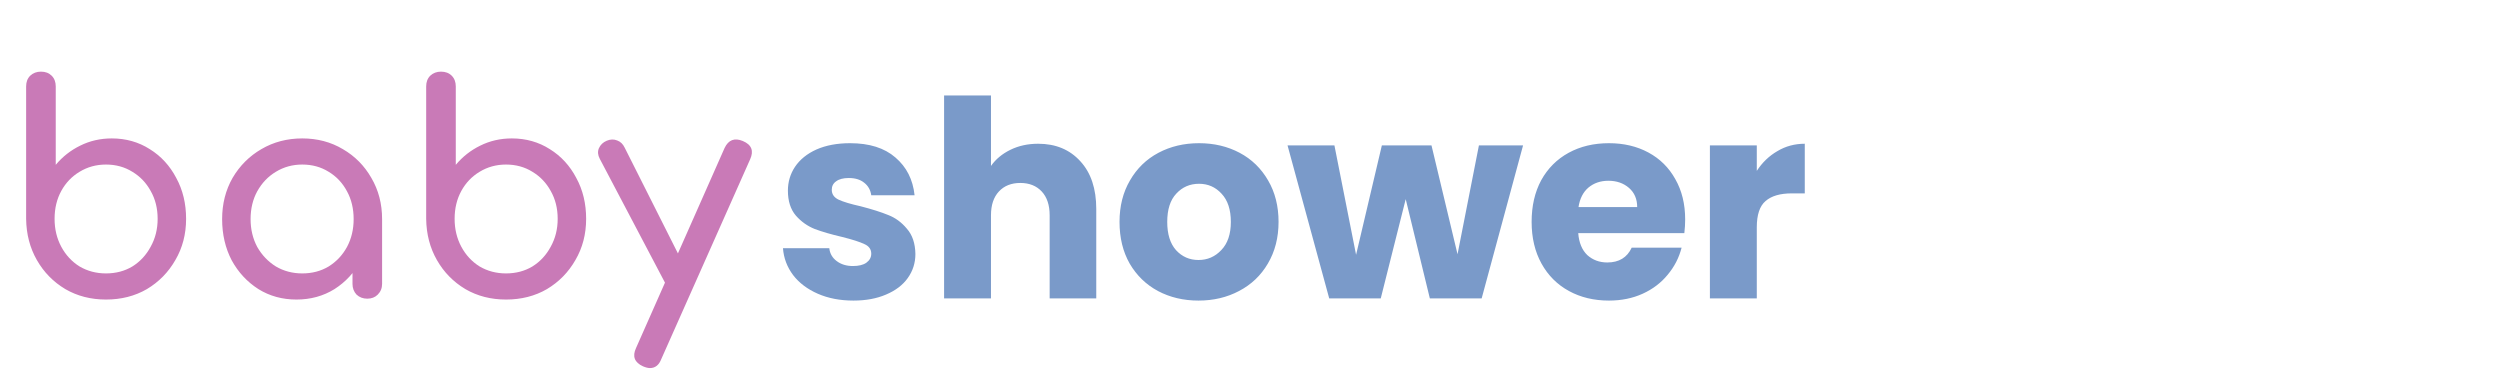
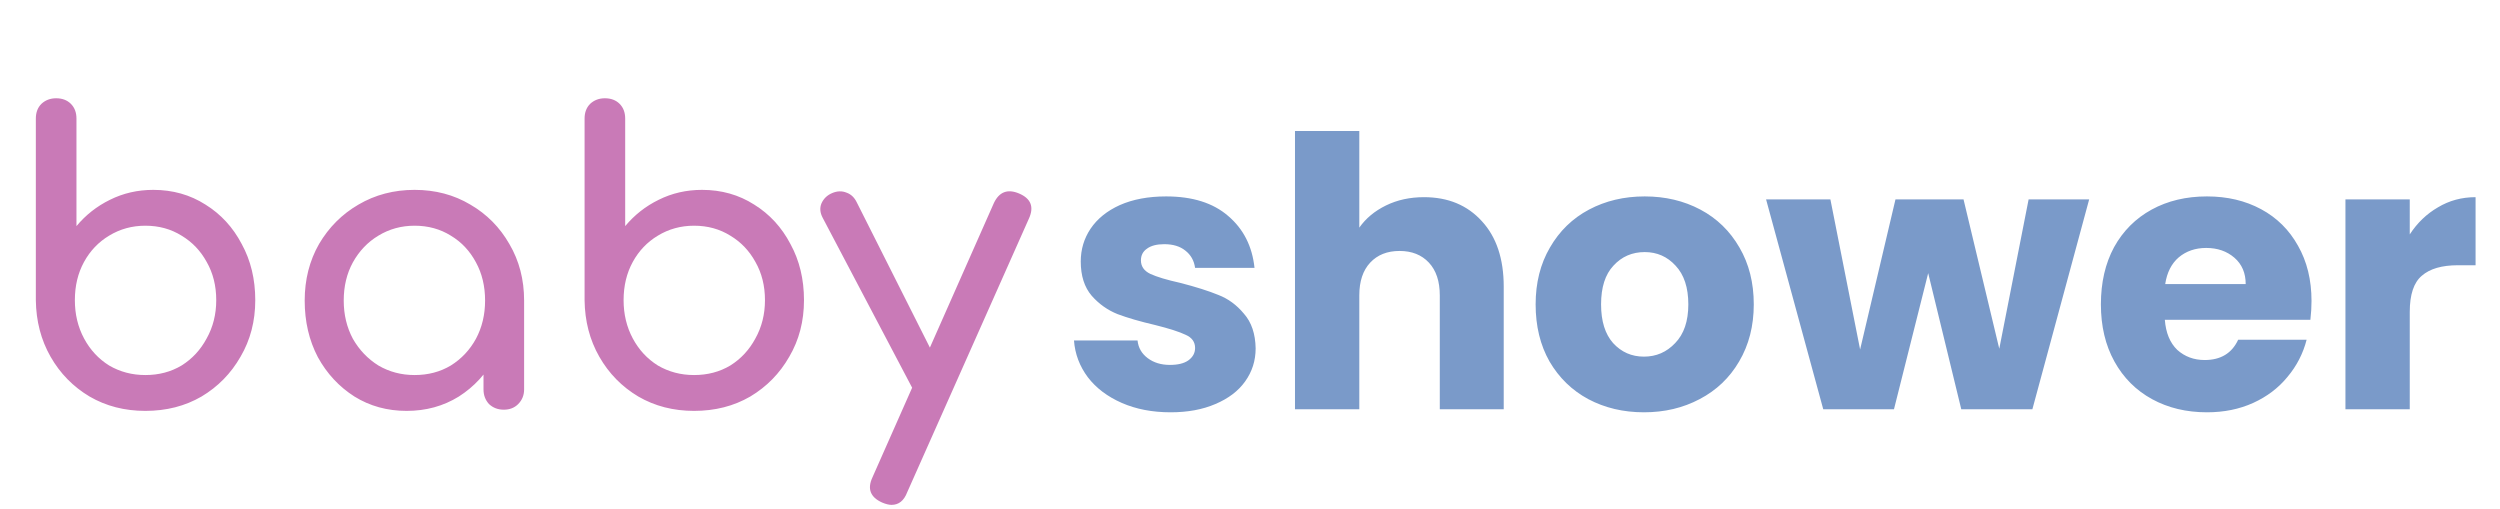
- <svg xmlns="http://www.w3.org/2000/svg" width="310" height="46" viewBox="0 0 310 46" fill="none">
+ <svg xmlns="http://www.w3.org/2000/svg" width="226" height="46" viewBox="0 0 226 46" fill="none">
  <path d="M13.14 37.144C11.268 37.144 9.588 36.712 8.1 35.848C6.612 34.96 5.436 33.76 4.572 32.248C3.708 30.736 3.264 29.032 3.24 27.136V10.72C3.24 10.168 3.408 9.724 3.744 9.388C4.104 9.052 4.548 8.884 5.076 8.884C5.628 8.884 6.072 9.052 6.408 9.388C6.744 9.724 6.912 10.168 6.912 10.72V20.44C7.752 19.432 8.76 18.64 9.936 18.064C11.136 17.464 12.444 17.164 13.86 17.164C15.612 17.164 17.184 17.608 18.576 18.496C19.968 19.36 21.06 20.548 21.852 22.06C22.668 23.548 23.076 25.24 23.076 27.136C23.076 29.032 22.632 30.736 21.744 32.248C20.88 33.76 19.704 34.96 18.216 35.848C16.728 36.712 15.036 37.144 13.14 37.144ZM13.14 33.904C14.364 33.904 15.456 33.616 16.416 33.04C17.376 32.44 18.132 31.624 18.684 30.592C19.26 29.56 19.548 28.408 19.548 27.136C19.548 25.84 19.26 24.688 18.684 23.68C18.132 22.672 17.376 21.88 16.416 21.304C15.456 20.704 14.364 20.404 13.14 20.404C11.94 20.404 10.848 20.704 9.864 21.304C8.904 21.88 8.148 22.672 7.596 23.68C7.044 24.688 6.768 25.84 6.768 27.136C6.768 28.408 7.044 29.56 7.596 30.592C8.148 31.624 8.904 32.44 9.864 33.04C10.848 33.616 11.94 33.904 13.14 33.904ZM36.761 37.144C35.008 37.144 33.437 36.712 32.044 35.848C30.652 34.96 29.549 33.772 28.733 32.284C27.941 30.772 27.544 29.068 27.544 27.172C27.544 25.276 27.977 23.572 28.84 22.06C29.729 20.548 30.916 19.36 32.404 18.496C33.916 17.608 35.608 17.164 37.48 17.164C39.352 17.164 41.032 17.608 42.52 18.496C44.008 19.36 45.184 20.548 46.048 22.06C46.937 23.572 47.38 25.276 47.38 27.172H45.977C45.977 29.068 45.569 30.772 44.752 32.284C43.961 33.772 42.868 34.96 41.477 35.848C40.084 36.712 38.513 37.144 36.761 37.144ZM37.48 33.904C38.705 33.904 39.797 33.616 40.757 33.04C41.717 32.44 42.472 31.636 43.025 30.628C43.577 29.596 43.852 28.444 43.852 27.172C43.852 25.876 43.577 24.724 43.025 23.716C42.472 22.684 41.717 21.88 40.757 21.304C39.797 20.704 38.705 20.404 37.48 20.404C36.281 20.404 35.188 20.704 34.205 21.304C33.245 21.88 32.477 22.684 31.901 23.716C31.349 24.724 31.073 25.876 31.073 27.172C31.073 28.444 31.349 29.596 31.901 30.628C32.477 31.636 33.245 32.44 34.205 33.04C35.188 33.616 36.281 33.904 37.48 33.904ZM45.544 37.036C45.017 37.036 44.572 36.868 44.212 36.532C43.877 36.172 43.709 35.728 43.709 35.2V29.692L44.392 25.876L47.38 27.172V35.2C47.38 35.728 47.2 36.172 46.84 36.532C46.505 36.868 46.072 37.036 45.544 37.036ZM62.745 37.144C60.873 37.144 59.194 36.712 57.706 35.848C56.218 34.96 55.041 33.76 54.178 32.248C53.313 30.736 52.87 29.032 52.846 27.136V10.72C52.846 10.168 53.014 9.724 53.349 9.388C53.709 9.052 54.154 8.884 54.681 8.884C55.233 8.884 55.678 9.052 56.014 9.388C56.349 9.724 56.517 10.168 56.517 10.72V20.44C57.358 19.432 58.365 18.64 59.541 18.064C60.742 17.464 62.05 17.164 63.465 17.164C65.218 17.164 66.79 17.608 68.181 18.496C69.573 19.36 70.665 20.548 71.457 22.06C72.273 23.548 72.681 25.24 72.681 27.136C72.681 29.032 72.237 30.736 71.35 32.248C70.486 33.76 69.309 34.96 67.822 35.848C66.334 36.712 64.641 37.144 62.745 37.144ZM62.745 33.904C63.969 33.904 65.061 33.616 66.022 33.04C66.981 32.44 67.737 31.624 68.29 30.592C68.865 29.56 69.153 28.408 69.153 27.136C69.153 25.84 68.865 24.688 68.29 23.68C67.737 22.672 66.981 21.88 66.022 21.304C65.061 20.704 63.969 20.404 62.745 20.404C61.545 20.404 60.453 20.704 59.469 21.304C58.51 21.88 57.754 22.672 57.202 23.68C56.65 24.688 56.373 25.84 56.373 27.136C56.373 28.408 56.65 29.56 57.202 30.592C57.754 31.624 58.51 32.44 59.469 33.04C60.453 33.616 61.545 33.904 62.745 33.904ZM80.596 45.64C80.356 45.64 80.068 45.568 79.732 45.424C78.676 44.944 78.388 44.188 78.868 43.156L89.848 18.352C90.328 17.344 91.084 17.056 92.116 17.488C93.196 17.944 93.496 18.7 93.016 19.756L82 44.524C81.712 45.268 81.244 45.64 80.596 45.64ZM84.844 36.208C84.388 36.4 83.956 36.424 83.548 36.28C83.164 36.112 82.852 35.8 82.612 35.344L74.368 19.684C74.128 19.228 74.092 18.796 74.26 18.388C74.452 17.956 74.776 17.644 75.232 17.452C75.688 17.26 76.12 17.248 76.528 17.416C76.936 17.56 77.248 17.86 77.464 18.316L85.348 33.976C85.588 34.432 85.672 34.876 85.6 35.308C85.552 35.716 85.3 36.016 84.844 36.208Z" fill="#C97AB7" />
  <path d="M105.826 37.272C104.171 37.272 102.698 36.989 101.406 36.422C100.114 35.855 99.094 35.085 98.346 34.11C97.598 33.113 97.179 32.002 97.088 30.778H102.834C102.902 31.435 103.208 31.968 103.752 32.376C104.296 32.784 104.965 32.988 105.758 32.988C106.483 32.988 107.039 32.852 107.424 32.58C107.832 32.285 108.036 31.911 108.036 31.458C108.036 30.914 107.753 30.517 107.186 30.268C106.619 29.996 105.701 29.701 104.432 29.384C103.072 29.067 101.939 28.738 101.032 28.398C100.125 28.035 99.343 27.48 98.686 26.732C98.029 25.961 97.7 24.93 97.7 23.638C97.7 22.55 97.995 21.564 98.584 20.68C99.196 19.773 100.08 19.059 101.236 18.538C102.415 18.017 103.809 17.756 105.418 17.756C107.798 17.756 109.668 18.345 111.028 19.524C112.411 20.703 113.204 22.267 113.408 24.216H108.036C107.945 23.559 107.651 23.037 107.152 22.652C106.676 22.267 106.041 22.074 105.248 22.074C104.568 22.074 104.047 22.21 103.684 22.482C103.321 22.731 103.14 23.083 103.14 23.536C103.14 24.08 103.423 24.488 103.99 24.76C104.579 25.032 105.486 25.304 106.71 25.576C108.115 25.939 109.26 26.301 110.144 26.664C111.028 27.004 111.799 27.571 112.456 28.364C113.136 29.135 113.487 30.177 113.51 31.492C113.51 32.603 113.193 33.6 112.558 34.484C111.946 35.345 111.051 36.025 109.872 36.524C108.716 37.023 107.367 37.272 105.826 37.272ZM128.729 17.824C130.905 17.824 132.65 18.549 133.965 20C135.28 21.428 135.937 23.4 135.937 25.916V37H130.157V26.698C130.157 25.429 129.828 24.443 129.171 23.74C128.514 23.037 127.63 22.686 126.519 22.686C125.408 22.686 124.524 23.037 123.867 23.74C123.21 24.443 122.881 25.429 122.881 26.698V37H117.067V11.84H122.881V20.578C123.47 19.739 124.275 19.071 125.295 18.572C126.315 18.073 127.46 17.824 128.729 17.824ZM148.613 37.272C146.754 37.272 145.077 36.875 143.581 36.082C142.108 35.289 140.94 34.155 140.079 32.682C139.24 31.209 138.821 29.486 138.821 27.514C138.821 25.565 139.252 23.853 140.113 22.38C140.974 20.884 142.153 19.739 143.649 18.946C145.145 18.153 146.822 17.756 148.681 17.756C150.54 17.756 152.217 18.153 153.713 18.946C155.209 19.739 156.388 20.884 157.249 22.38C158.11 23.853 158.541 25.565 158.541 27.514C158.541 29.463 158.099 31.186 157.215 32.682C156.354 34.155 155.164 35.289 153.645 36.082C152.149 36.875 150.472 37.272 148.613 37.272ZM148.613 32.24C149.724 32.24 150.664 31.832 151.435 31.016C152.228 30.2 152.625 29.033 152.625 27.514C152.625 25.995 152.24 24.828 151.469 24.012C150.721 23.196 149.792 22.788 148.681 22.788C147.548 22.788 146.607 23.196 145.859 24.012C145.111 24.805 144.737 25.973 144.737 27.514C144.737 29.033 145.1 30.2 145.825 31.016C146.573 31.832 147.502 32.24 148.613 32.24ZM188.86 18.028L183.726 37H177.3L174.308 24.692L171.214 37H164.822L159.654 18.028H165.468L168.154 31.594L171.35 18.028H177.504L180.734 31.526L183.386 18.028H188.86ZM208.961 27.208C208.961 27.752 208.927 28.319 208.859 28.908H195.701C195.791 30.087 196.165 30.993 196.823 31.628C197.503 32.24 198.33 32.546 199.305 32.546C200.755 32.546 201.764 31.934 202.331 30.71H208.519C208.201 31.957 207.623 33.079 206.785 34.076C205.969 35.073 204.937 35.855 203.691 36.422C202.444 36.989 201.05 37.272 199.509 37.272C197.65 37.272 195.995 36.875 194.545 36.082C193.094 35.289 191.961 34.155 191.145 32.682C190.329 31.209 189.921 29.486 189.921 27.514C189.921 25.542 190.317 23.819 191.111 22.346C191.927 20.873 193.06 19.739 194.511 18.946C195.961 18.153 197.627 17.756 199.509 17.756C201.345 17.756 202.977 18.141 204.405 18.912C205.833 19.683 206.943 20.782 207.737 22.21C208.553 23.638 208.961 25.304 208.961 27.208ZM203.011 25.678C203.011 24.681 202.671 23.887 201.991 23.298C201.311 22.709 200.461 22.414 199.441 22.414C198.466 22.414 197.639 22.697 196.959 23.264C196.301 23.831 195.893 24.635 195.735 25.678H203.011ZM217.842 21.19C218.522 20.147 219.372 19.331 220.392 18.742C221.412 18.13 222.545 17.824 223.792 17.824V23.978H222.194C220.743 23.978 219.655 24.295 218.93 24.93C218.205 25.542 217.842 26.63 217.842 28.194V37H212.028V18.028H217.842V21.19Z" fill="#7A9AC9" />
</svg>
